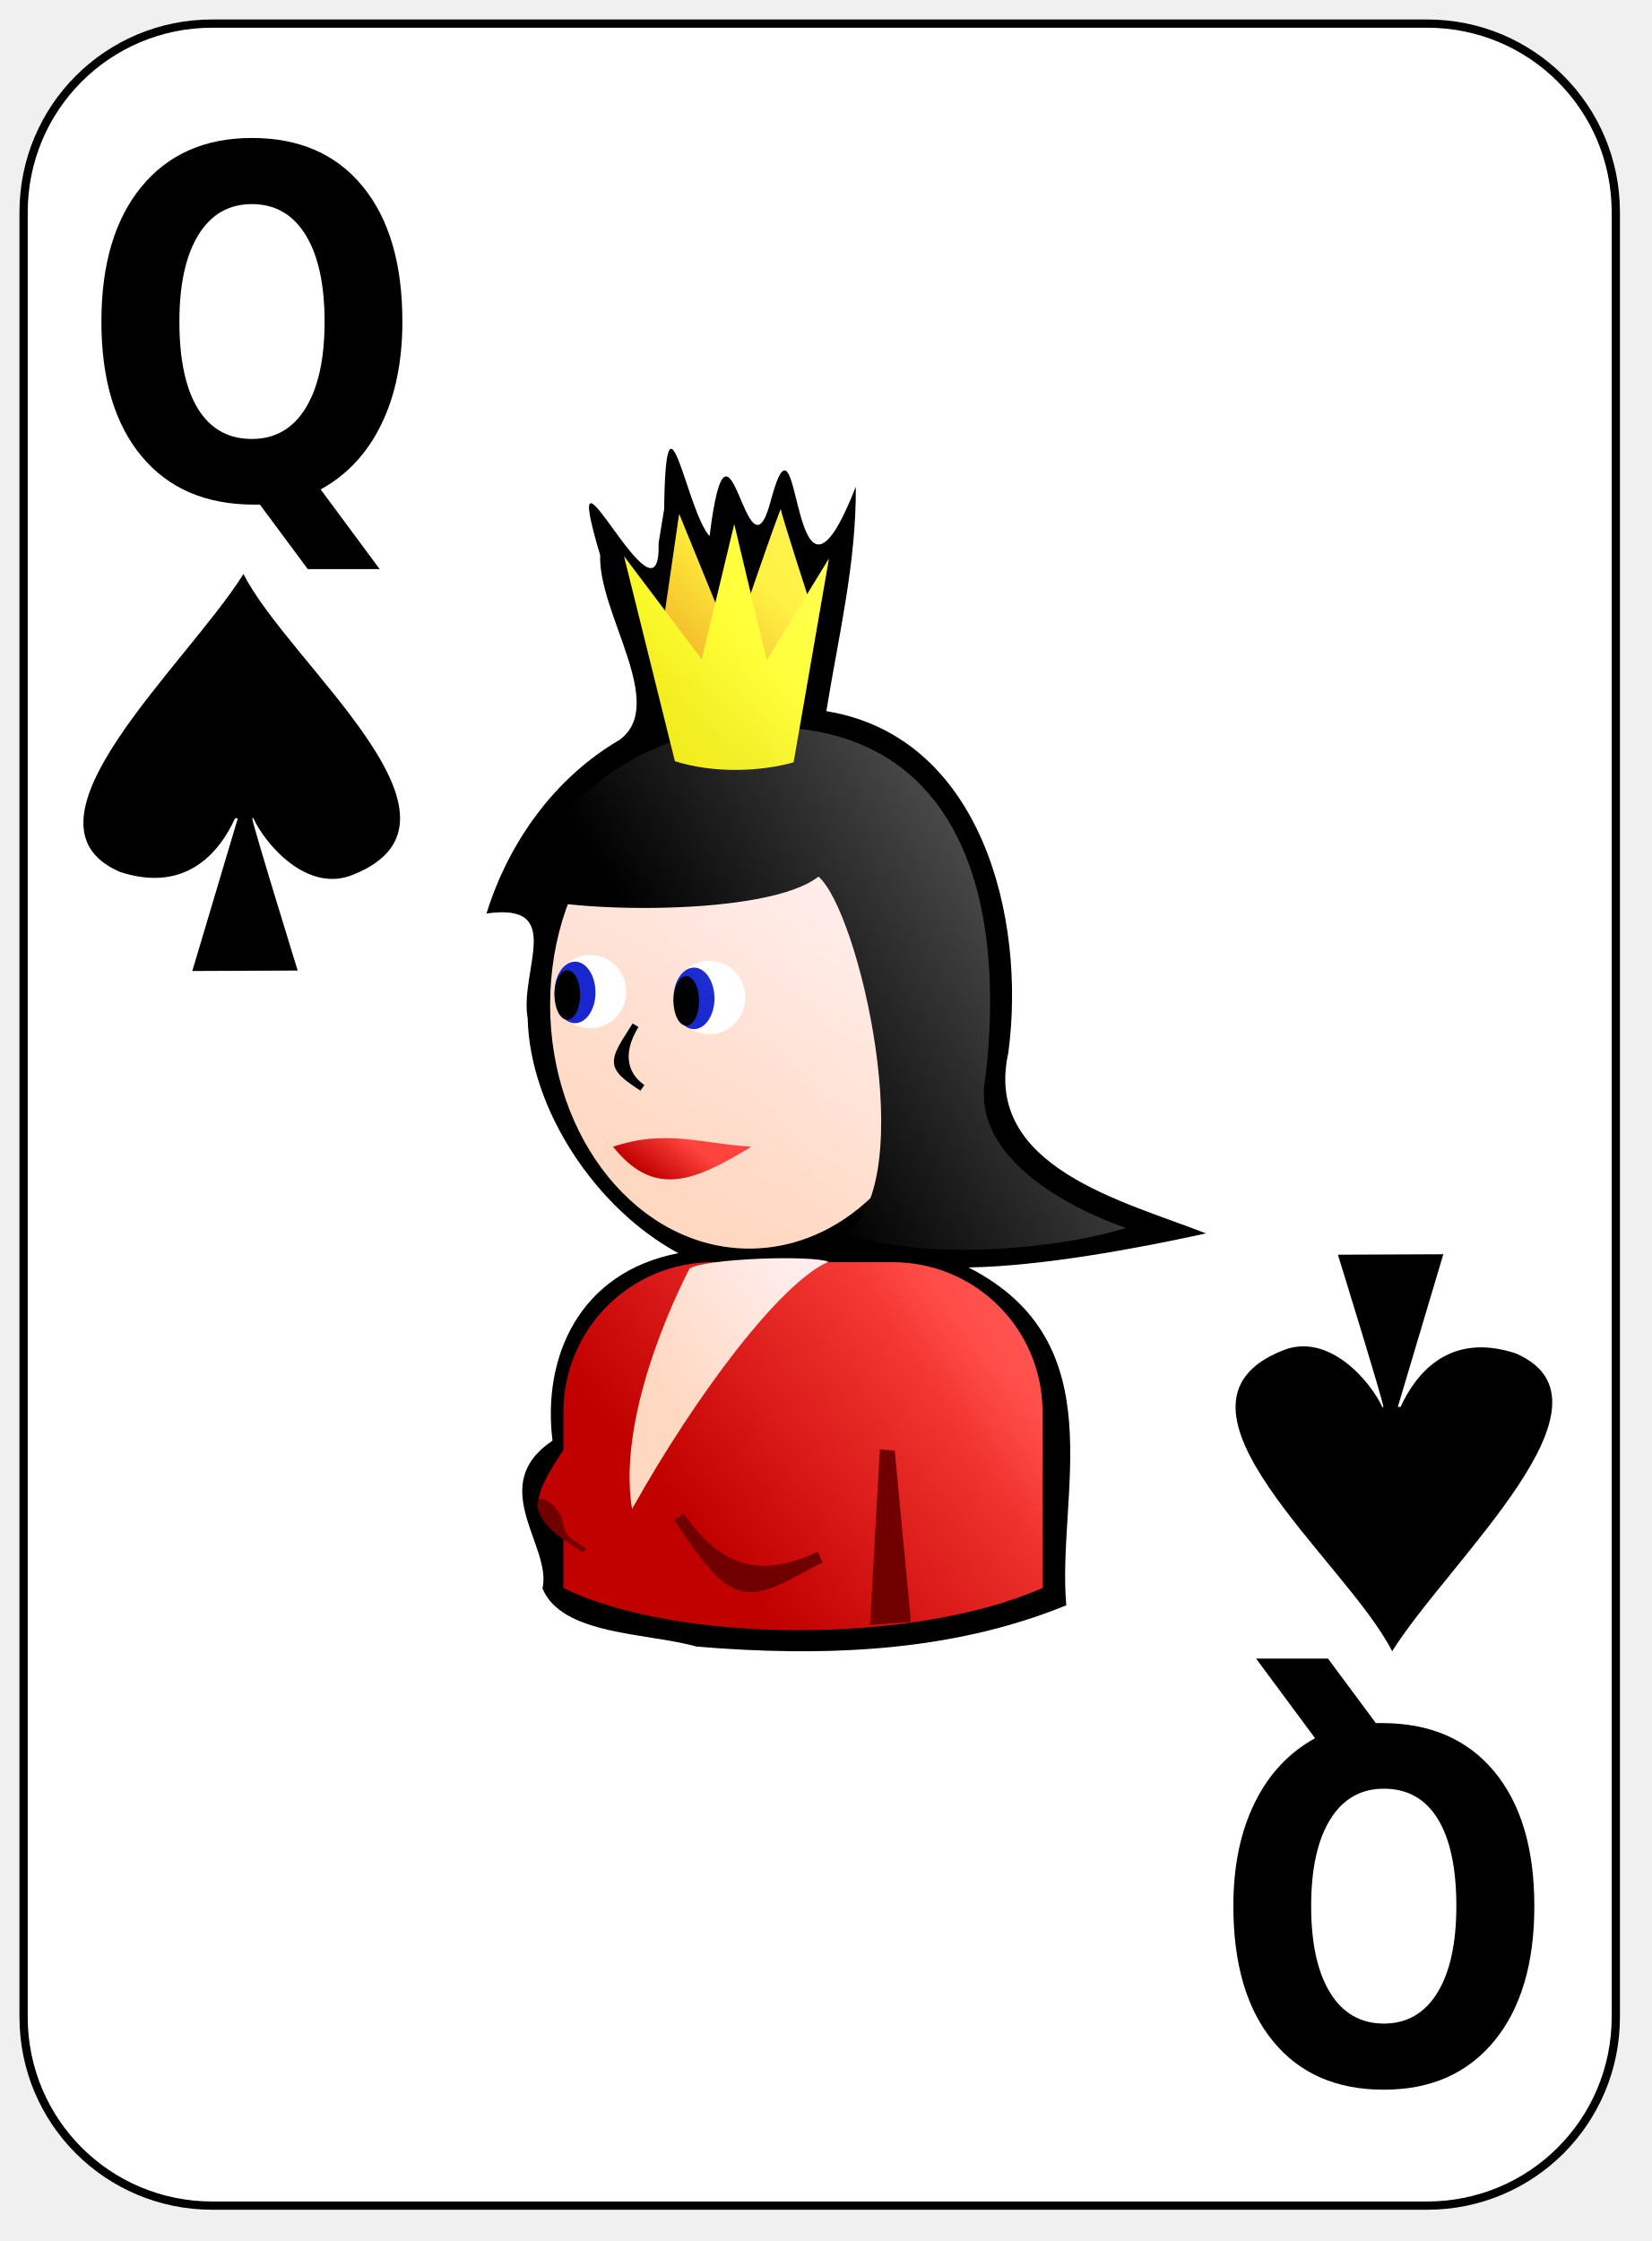
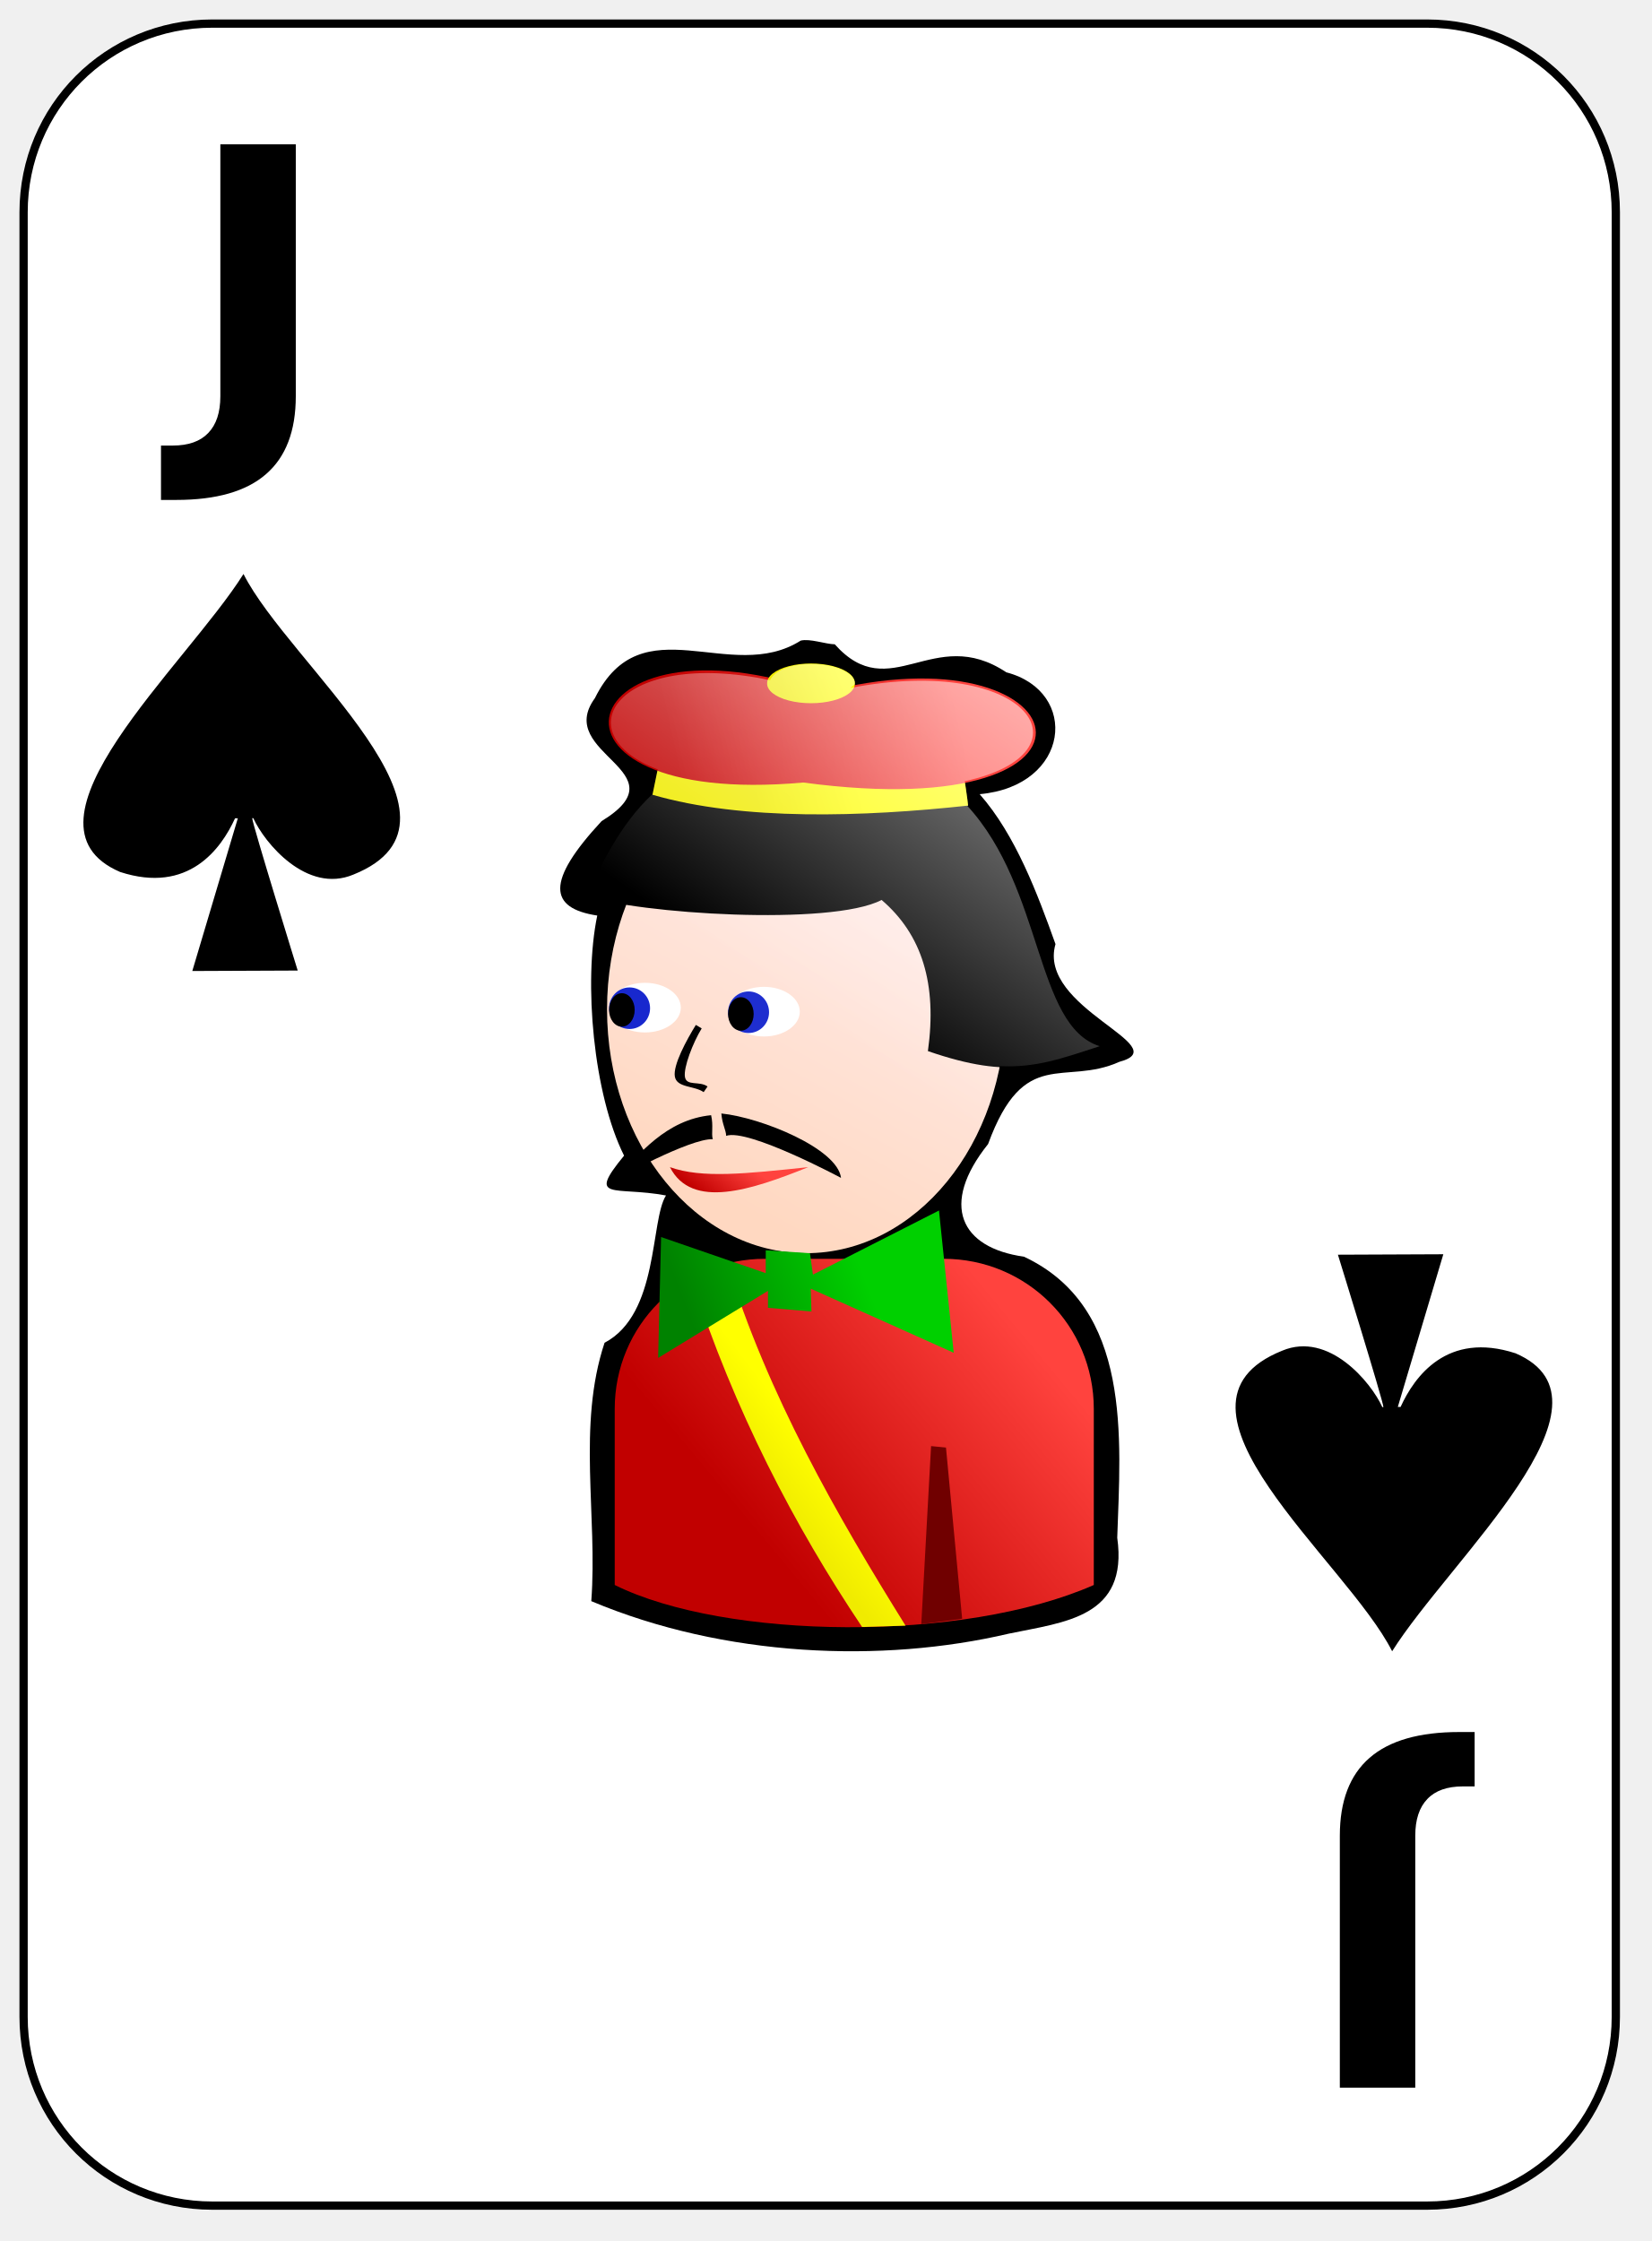
<svg xmlns="http://www.w3.org/2000/svg" xmlns:xlink="http://www.w3.org/1999/xlink" id="svg2" height="190" preserveAspectRatio="xMinYMin meet" viewBox="0 0 140 190" y="0" x="0" version="1.0">
  <defs id="defs3">
    <linearGradient id="linearGradient2060">
      <stop id="stop2062" offset="0" style="stop-color:#ebf0d0;stop-opacity:1;" />
      <stop id="stop2064" offset="1" style="stop-color:#ffffeb;stop-opacity:1;" />
    </linearGradient>
    <linearGradient gradientTransform="translate(0,-1)" gradientUnits="userSpaceOnUse" xlink:href="#linearGradient2060" id="linearGradient4853" y2="128.695" x2="109" y1="63.1" x1="2" />
    <linearGradient id="linearGradient6214">
      <stop id="stop6216" offset="0" style="stop-color:#c10000;stop-opacity:1;" />
      <stop id="stop6218" offset="1" style="stop-color:#ff433e;stop-opacity:1;" />
    </linearGradient>
    <linearGradient id="linearGradient5417">
      <stop style="stop-color:#f0a700;stop-opacity:1;" offset="0" id="stop5419" />
      <stop style="stop-color:#ffed00;stop-opacity:1;" offset="1" id="stop5421" />
    </linearGradient>
    <linearGradient id="linearGradient5407">
      <stop id="stop5409" offset="0" style="stop-color:#f0eb00;stop-opacity:1;" />
      <stop id="stop5411" offset="1" style="stop-color:#ffff00;stop-opacity:1;" />
    </linearGradient>
+     <linearGradient id="linearGradient3865">
+       <stop id="stop3867" offset="0" style="stop-color:#0083cc;stop-opacity:1;" />
+       <stop id="stop3869" offset="1" style="stop-color:#24a4cc;stop-opacity:1;" />
+     </linearGradient>
    <linearGradient id="linearGradient3857">
      <stop id="stop3859" offset="0" style="stop-color:#ffd8c1;stop-opacity:1;" />
      <stop id="stop3861" offset="1" style="stop-color:#ffeded;stop-opacity:1;" />
    </linearGradient>
    <linearGradient id="linearGradient2580">
      <stop id="stop2582" offset="0" style="stop-color:#ffffff;stop-opacity:1;" />
      <stop id="stop2584" offset="1" style="stop-color:#ffffff;stop-opacity:0;" />
    </linearGradient>
-     <linearGradient y2="98.109" x2="-101.909" y1="46.291" x1="-21.764" gradientTransform="translate(159.1875,-14.489)" gradientUnits="userSpaceOnUse" id="linearGradient1855" xlink:href="#linearGradient2580" />
-     <linearGradient y2="113.287" x2="65.8" y1="122.476" x1="53.127" gradientTransform="translate(2.1875,-5.4887)" gradientUnits="userSpaceOnUse" id="linearGradient1853" xlink:href="#linearGradient3857" />
-     <linearGradient y2="322.139" x2="312.092" y1="346.327" x1="294.246" gradientTransform="matrix(0.144857,0,0,0.144857,12.63155,49.8265)" gradientUnits="userSpaceOnUse" id="linearGradient1851" xlink:href="#linearGradient6214" />
-     <linearGradient y2="160.362" x2="708" y1="210.362" x1="653" gradientUnits="userSpaceOnUse" id="linearGradient1849" xlink:href="#linearGradient5407" />
-     <linearGradient y2="85.362" x2="698" y1="146.362" x1="632" gradientUnits="userSpaceOnUse" id="linearGradient1847" xlink:href="#linearGradient5417" />
-     <linearGradient y2="415.539" x2="449.323" y1="540.539" x1="298.986" gradientTransform="matrix(0.144857,0,0,0.144857,15.23385,50.477)" gradientUnits="userSpaceOnUse" id="linearGradient1845" xlink:href="#linearGradient6214" />
-     <linearGradient y2="256.18" x2="484.796" y1="437.499" x1="356.442" gradientTransform="matrix(0.186825,0,0,0.144857,-10.16135,37.8366)" gradientUnits="userSpaceOnUse" id="linearGradient1843" xlink:href="#linearGradient3857" />
-     <linearGradient y2="256.18" x2="484.796" y1="437.499" x1="356.442" gradientTransform="matrix(0.186825,0,0,0.144857,-10.16135,37.8366)" gradientUnits="userSpaceOnUse" id="linearGradient1783" xlink:href="#linearGradient3857" />
-     <linearGradient y2="415.539" x2="449.323" y1="540.539" x1="298.986" gradientTransform="matrix(0.144857,0,0,0.144857,15.23385,50.477)" gradientUnits="userSpaceOnUse" id="linearGradient1785" xlink:href="#linearGradient6214" />
-     <linearGradient y2="85.362" x2="698" y1="146.362" x1="632" gradientUnits="userSpaceOnUse" id="linearGradient1787" xlink:href="#linearGradient5417" />
-     <linearGradient y2="160.362" x2="708" y1="210.362" x1="653" gradientUnits="userSpaceOnUse" id="linearGradient1789" xlink:href="#linearGradient5407" />
-     <linearGradient y2="322.139" x2="312.092" y1="346.327" x1="294.246" gradientTransform="matrix(0.144857,0,0,0.144857,12.63155,49.8265)" gradientUnits="userSpaceOnUse" id="linearGradient1791" xlink:href="#linearGradient6214" />
-     <linearGradient y2="113.287" x2="65.8" y1="122.476" x1="53.127" gradientTransform="translate(2.1875,-5.4887)" gradientUnits="userSpaceOnUse" id="linearGradient1793" xlink:href="#linearGradient3857" />
-     <linearGradient y2="98.109" x2="-101.909" y1="46.291" x1="-21.764" gradientTransform="translate(159.1875,-14.489)" gradientUnits="userSpaceOnUse" id="linearGradient1795" xlink:href="#linearGradient2580" />
+     <linearGradient id="linearGradient3196">
+       <stop id="stop3198" offset="0" style="stop-color:#008200;stop-opacity:1;" />
+       <stop id="stop3200" offset="1" style="stop-color:#00d000;stop-opacity:1;" />
+     </linearGradient>
+     <linearGradient id="linearGradient4408">
+       <stop id="stop4410" offset="0" style="stop-color:#ff44ab;stop-opacity:1;" />
+       <stop id="stop4412" offset="1" style="stop-color:#ff66cc;stop-opacity:1;" />
+     </linearGradient>
+     <linearGradient xlink:href="#linearGradient3857" id="linearGradient28236" gradientUnits="userSpaceOnUse" gradientTransform="matrix(0.186825,0,0,0.144857,77.3008,1.47508)" x1="356.442" y1="437.499" x2="484.796" y2="256.18" />
+     <linearGradient xlink:href="#linearGradient6214" id="linearGradient28238" gradientUnits="userSpaceOnUse" gradientTransform="matrix(0.144857,0,0,0.144857,102.2145,13.45522)" x1="298.986" y1="540.539" x2="449.323" y2="415.539" />
+     <linearGradient xlink:href="#linearGradient6214" id="linearGradient28240" gradientUnits="userSpaceOnUse" gradientTransform="matrix(0.144857,0,0,0.144857,100.0937,14.80843)" x1="294.246" y1="346.327" x2="312.092" y2="322.139" />
+     <linearGradient xlink:href="#linearGradient5407" id="linearGradient28242" gradientUnits="userSpaceOnUse" gradientTransform="translate(46.64643,-34.28041)" x1="101.393" y1="124.161" x2="105.545" y2="120.973" />
+     <linearGradient xlink:href="#linearGradient3196" id="linearGradient28244" gradientUnits="userSpaceOnUse" gradientTransform="translate(42.50098,-33.24405)" x1="98.818" y1="108.764" x2="112.891" y2="103.334" />
+     <linearGradient xlink:href="#linearGradient5407" id="linearGradient28246" gradientUnits="userSpaceOnUse" gradientTransform="translate(43.11893,-34.15541)" x1="103.562" y1="65.109" x2="111.883" y2="62.671" />
+     <linearGradient xlink:href="#linearGradient6214" id="linearGradient28248" gradientUnits="userSpaceOnUse" gradientTransform="translate(46.64643,-34.28041)" x1="93.5" y1="62.938" x2="117.139" y2="57.702" />
+     <linearGradient xlink:href="#linearGradient5407" id="linearGradient28250" gradientUnits="userSpaceOnUse" x1="104.75" y1="57.469" x2="109.5" y2="55.781" />
+     <linearGradient xlink:href="#linearGradient2580" id="linearGradient28252" gradientUnits="userSpaceOnUse" gradientTransform="matrix(0.186852,0,0,0.144857,77.2965,1.48674)" x1="652.295" y1="77.395" x2="410.906" y2="344.417" />
  </defs>
  <g id="layer1">
    <g id="g5630">
      <path style="fill:#ffffff;fill-opacity:1;stroke:black;stroke-width:0.7;stroke-miterlimit:4;stroke-dashoffset:0;stroke-opacity:1" d="M 18,2 L 121,2 C 129.864,2 137,9.136 137,18 L 137,171 C 137,179.864 129.864,187 121,187 L 18,187 C 9.136,187 2,179.864 2,171 L 2,18 C 2,9.136 9.136,2 18,2 z " id="rect1306" />
    </g>
    <g transform="translate(-448.5,-231.5)" id="g5495" />
  </g>
-   <path id="text1481" style="font-size:37.419;font-style:normal;font-variant:normal;font-weight:bold;font-stretch:normal;fill:#000000;fill-opacity:1;stroke:none;stroke-width:1px;stroke-linecap:butt;stroke-linejoin:miter;stroke-opacity:1;font-family:Bitstream Vera Sans;text-anchor:start;writing-mode:lr-tb" d="M 22.039,42.783 L 21.54,42.783 C 17.453,42.783 14.275,41.416 12.004,38.683 C 9.734,35.951 8.598,32.146 8.598,27.27 C 8.598,22.408 9.728,18.596 11.988,15.837 C 14.258,13.077 17.381,11.698 21.358,11.698 C 25.378,11.698 28.507,13.064 30.744,15.797 C 32.992,18.529 34.117,22.354 34.117,27.27 C 34.117,30.646 33.518,33.553 32.322,35.991 C 31.137,38.429 29.426,40.264 27.189,41.497 L 32.189,48.248 L 26.092,48.248 L 22.039,42.783 M 21.358,17.304 C 19.408,17.304 17.896,18.174 16.822,19.916 C 15.748,21.657 15.211,24.109 15.211,27.27 C 15.211,30.485 15.737,32.95 16.789,34.665 C 17.841,36.366 19.364,37.217 21.358,37.217 C 23.318,37.217 24.835,36.346 25.91,34.604 C 26.984,32.863 27.521,30.418 27.521,27.27 C 27.521,24.109 26.984,21.657 25.91,19.916 C 24.835,18.174 23.318,17.304 21.358,17.304" />
-   <path id="text4064" style="font-size:37.419;font-style:normal;font-variant:normal;font-weight:bold;font-stretch:normal;fill:#000000;fill-opacity:1;stroke:none;stroke-width:1px;stroke-linecap:butt;stroke-linejoin:miter;stroke-opacity:1;font-family:Bitstream Vera Sans;text-anchor:start;writing-mode:lr-tb" d="M 116.651,146.088 L 117.15,146.088 C 121.237,146.088 124.415,147.454 126.686,150.187 C 128.956,152.919 130.092,156.724 130.092,161.6 C 130.092,166.463 128.962,170.274 126.702,173.033 C 124.432,175.793 121.309,177.172 117.332,177.172 C 113.312,177.172 110.183,175.806 107.946,173.073 C 105.698,170.341 104.573,166.516 104.573,161.6 C 104.573,158.224 105.171,155.317 106.368,152.879 C 107.553,150.441 109.264,148.606 111.501,147.373 L 106.501,140.622 L 112.598,140.622 L 116.651,146.088 M 117.332,171.566 C 119.282,171.566 120.794,170.696 121.868,168.954 C 122.942,167.213 123.479,164.761 123.479,161.6 C 123.479,158.385 122.953,155.92 121.901,154.205 C 120.849,152.504 119.326,151.653 117.332,151.653 C 115.372,151.653 113.855,152.524 112.78,154.266 C 111.706,156.007 111.169,158.452 111.169,161.6 C 111.169,164.761 111.706,167.213 112.78,168.954 C 113.855,170.696 115.372,171.566 117.332,171.566" />
  <path id="path1561" style="fill:#000000;fill-opacity:1;fill-rule:evenodd;stroke:none;stroke-width:0.48;stroke-linecap:butt;stroke-linejoin:round;stroke-miterlimit:4;stroke-opacity:1" d="M 20.645,48.665 C 15.72,56.49 0.61,69.814 10.182,73.928 C 15.993,75.822 18.758,71.945 19.929,69.379 L 20.164,69.379 L 16.305,82.325 L 25.242,82.287 C 25.242,82.287 21.392,69.842 21.383,69.366 L 21.477,69.366 C 22.423,71.463 26.013,75.805 29.961,74.151 C 41.507,69.516 24.506,56.327 20.645,48.665 z " />
-   <path id="path5553" style="fill:#000000;fill-opacity:1;fill-rule:evenodd;stroke:none;stroke-width:0.48;stroke-linecap:butt;stroke-linejoin:round;stroke-miterlimit:4;stroke-opacity:1" d="M 118.035,140 C 122.96,132.175 138.07,118.851 128.498,114.737 C 122.687,112.843 119.922,116.72 118.751,119.286 L 118.516,119.286 L 122.375,106.34 L 113.437,106.378 C 113.437,106.378 117.288,118.823 117.296,119.299 L 117.202,119.299 C 116.257,117.202 112.667,112.86 108.719,114.514 C 97.173,119.149 114.174,132.338 118.035,140 z " />
-   <g id="g4493" transform="translate(0,-7.206117e-6)">
-     <path id="path1751" d="M 55.838,46.057 C 56.086,54.446 47.063,34.215 50.888,47.075 C 50.71,52.02 56.633,59.721 52.531,62.73 C 47.042,65.931 43.116,71.412 41.25,77.449 C 47.974,76.494 44.033,82.256 44.739,86.352 C 44.944,94.101 50.54,102.484 57.514,106.249 C 49.048,107.881 45.974,115.134 46.845,122.142 C 41.151,125.967 46.836,131.126 45.994,134.668 C 47.614,138.657 54.934,138.431 59.062,139.605 C 69.584,140.477 80.503,140.15 90.406,136.105 C 89.582,126.681 94.643,113.839 82.117,107.461 C 88.341,107.345 96.216,105.89 102.25,104.574 C 95.386,101.866 83.325,98.996 85.491,89.266 C 87.025,77.801 83.218,62.443 70.062,60.293 C 71.091,53.97 72.611,47.703 72.562,41.261 C 66.885,55.773 68.016,32.441 65.344,42.479 C 63.29,50.282 61.821,32.103 60.162,45.457 C 58.189,43.273 56.461,31.418 56.31,43.181 L 55.838,46.057 z " style="fill:#000000;fill-opacity:1;stroke:none;stroke-width:2;stroke-miterlimit:4;stroke-dashoffset:0;stroke-opacity:1" />
-     <path id="path1755" d="M 80.411,85.184 C 80.411,96.598 72.847,105.861 63.527,105.861 C 54.207,105.861 46.643,96.598 46.643,85.184 C 46.643,73.771 54.207,64.508 63.527,64.508 C 72.847,64.508 80.411,73.771 80.411,85.184 z " style="fill:url(#linearGradient1783);fill-opacity:1;stroke:none;stroke-width:2;stroke-miterlimit:4;stroke-dashoffset:0;stroke-opacity:1" />
-     <path id="path1757" d="M 60.487,107.012 C 53.438,107.012 47.768,112.682 47.768,119.731 L 47.768,122.919 C 46.591,124.752 45.435,126.472 45.674,127.887 C 45.851,128.932 46.767,129.78 47.768,130.512 L 47.768,134.637 C 57.148,139.287 77.3,139.531 88.393,134.637 L 88.393,119.731 C 88.393,112.682 82.724,107.012 75.674,107.012 L 60.487,107.012 z " style="fill:url(#linearGradient1785);fill-opacity:1;stroke:none;stroke-width:2;stroke-miterlimit:4;stroke-dashoffset:0;stroke-opacity:1" />
-     <path id="path1759" d="M 43.988,75.883 C 43.988,75.883 47.885,61.752 64.6,61.472 C 81.034,61.193 85.42,75.355 83.567,91.305 C 81.854,99.806 95.468,104.09 95.468,104.09 C 90.615,105.667 79.016,107.104 71.774,104.606 C 78.062,99.884 72.82,77.258 69.395,74.322 C 65.126,77.71 48.361,77.417 43.988,75.883 z " style="fill:#000000;fill-opacity:1;fill-rule:evenodd;stroke:none;stroke-width:1.537px;stroke-linecap:butt;stroke-linejoin:miter;stroke-opacity:1" />
-     <g transform="matrix(0.144857,0,0,0.144857,12.63155,49.8265)" id="g1761">
-       <path id="path1777" d="M 353,245.862 C 353,257.73 343.592,267.362 332,267.362 C 320.408,267.362 311,257.73 311,245.862 C 311,233.994 320.408,224.362 332,224.362 C 343.592,224.362 353,233.994 353,245.862 z " style="fill:#ffffff;fill-opacity:1;stroke:none;stroke-width:2;stroke-miterlimit:4;stroke-dashoffset:0;stroke-opacity:1" transform="translate(-4,-6)" />
-       <path id="path1779" d="M 353,245.862 C 353,257.73 343.592,267.362 332,267.362 C 320.408,267.362 311,257.73 311,245.862 C 311,233.994 320.408,224.362 332,224.362 C 343.592,224.362 353,233.994 353,245.862 z " style="fill:#1828ce;fill-opacity:1;stroke:none;stroke-width:2;stroke-miterlimit:4;stroke-dashoffset:0;stroke-opacity:1" transform="matrix(0.571429,0,0,0.83721,129.2857,34.52408)" />
-       <path id="path1781" d="M 353,245.862 C 353,257.73 343.592,267.362 332,267.362 C 320.408,267.362 311,257.73 311,245.862 C 311,233.994 320.408,224.362 332,224.362 C 343.592,224.362 353,233.994 353,245.862 z " style="fill:#000000;fill-opacity:1;stroke:none;stroke-width:2;stroke-miterlimit:4;stroke-dashoffset:0;stroke-opacity:1" transform="matrix(0.357143,0,0,0.674419,195.9286,76.04816)" />
+   <path id="text1883" style="font-size:33.227;font-style:normal;font-variant:normal;font-weight:bold;font-stretch:normal;fill:#000000;fill-opacity:1;stroke:none;stroke-width:1px;stroke-linecap:butt;stroke-linejoin:miter;stroke-opacity:1;font-family:Bitstream Vera Sans;text-anchor:start;writing-mode:lr-tb" d="M 18.683,12.234 L 25.079,12.234 L 25.079,33.593 C 25.079,36.54 24.238,38.742 22.554,40.2 C 20.882,41.658 18.346,42.386 14.946,42.386 L 13.65,42.386 L 13.65,37.776 L 14.646,37.776 C 15.976,37.776 16.978,37.422 17.653,36.714 C 18.34,36.006 18.683,34.966 18.683,33.593 L 18.683,12.234" />
+   <path id="path19646" style="fill:#000000;fill-opacity:1;fill-rule:evenodd;stroke:none;stroke-width:0.48;stroke-linecap:butt;stroke-linejoin:round;stroke-miterlimit:4;stroke-opacity:1" d="M 118.035,140 C 122.96,132.175 138.07,118.851 128.498,114.737 C 122.687,112.843 119.922,116.72 118.751,119.286 L 118.516,119.286 L 122.375,106.34 L 113.437,106.378 C 113.437,106.378 117.288,118.823 117.296,119.299 L 117.202,119.299 C 116.257,117.202 112.667,112.86 108.719,114.514 C 97.173,119.149 114.174,132.338 118.035,140 z " />
+   <path id="text19648" style="font-size:33.227;font-style:normal;font-variant:normal;font-weight:bold;font-stretch:normal;fill:#000000;fill-opacity:1;stroke:none;stroke-width:1px;stroke-linecap:butt;stroke-linejoin:miter;stroke-opacity:1;font-family:Bitstream Vera Sans;text-anchor:start;writing-mode:lr-tb" d="M 119.996,177 L 113.6,177 L 113.6,155.641 C 113.6,152.694 114.442,150.492 116.125,149.034 C 117.798,147.576 120.334,146.847 123.734,146.847 L 125.03,146.847 L 125.03,151.458 L 124.033,151.458 C 122.704,151.458 121.702,151.812 121.026,152.52 C 120.34,153.228 119.996,154.268 119.996,155.641 L 119.996,177" />
+   <g id="g3325" transform="matrix(0.999998,0,0,1,-82.63717,36.75)">
+     <path id="path3729" d="M 150.529,17.563 C 144.557,21.337 137.06,14.398 133.076,22.443 C 129.581,27.225 140.606,28.616 133.646,32.867 C 128.89,37.991 129.169,40.247 133.277,40.874 C 132.095,46.538 132.956,56.045 135.551,61.23 C 132.339,65.133 134.747,63.792 139.104,64.606 C 137.75,66.76 138.527,74.655 133.896,77.095 C 131.565,84.116 133.313,91.737 132.771,99.001 C 144.046,103.749 157.396,104.288 168.174,101.756 C 172.913,100.765 178.32,100.387 177.365,93.626 C 177.649,85.2 178.648,74.108 169.455,69.796 C 164.082,69.043 162.291,65.408 166.415,60.246 C 169.478,51.888 172.855,55.385 177.558,53.271 C 182.459,51.96 170.557,48.732 172.129,43.294 C 170.606,39.04 168.745,34.036 165.699,30.583 C 173.378,29.893 174.201,21.885 167.959,20.251 C 161.772,16.129 158.122,23.165 153.414,17.876 C 152.635,17.863 151.312,17.372 150.529,17.563 z " style="fill:#000000;fill-opacity:1;stroke:none;stroke-width:2;stroke-miterlimit:4;stroke-dashoffset:0;stroke-opacity:1" />
+     <path id="path1624" d="M 167.873,48.823 C 167.873,60.236 160.309,69.499 150.989,69.499 C 141.669,69.499 134.106,60.236 134.106,48.823 C 134.106,37.409 141.669,28.146 150.989,28.146 C 160.309,28.146 167.873,37.409 167.873,48.823 z " style="fill:url(#linearGradient28236);fill-opacity:1;stroke:none;stroke-width:2;stroke-miterlimit:4;stroke-dashoffset:0;stroke-opacity:1" />
+     <path id="path1628" d="M 147.482,69.977 C 140.433,69.977 134.758,75.653 134.758,82.702 L 134.758,97.631 C 144.137,102.28 164.284,102.525 175.377,97.631 L 175.377,82.702 C 175.377,75.653 169.701,69.977 162.652,69.977 L 147.482,69.977 z " style="fill:url(#linearGradient28238);fill-opacity:1;stroke:none;stroke-width:2;stroke-miterlimit:4;stroke-dashoffset:0;stroke-opacity:1" />
+     <path id="path1630" d="M 132.275,39.191 C 134.802,34.663 137.33,26.011 151.403,26.101 C 173.243,26.74 168.033,49.482 175.853,51.936 C 171,53.514 168.554,54.865 161.312,52.366 C 162.104,46.667 160.813,42.488 157.387,39.551 C 153.118,41.79 136.648,40.726 132.275,39.191 z " style="fill:#000000;fill-opacity:1;fill-rule:evenodd;stroke:none;stroke-width:1.537px;stroke-linecap:butt;stroke-linejoin:miter;stroke-opacity:1" />
+     <g transform="matrix(0.144857,0,0,9.790296e-2,99.89529,25.53853)" id="g1632">
+       <path id="path1634" d="M 353,245.862 C 353,257.73 343.592,267.362 332,267.362 C 320.408,267.362 311,257.73 311,245.862 C 311,233.994 320.408,224.362 332,224.362 C 343.592,224.362 353,233.994 353,245.862 z " style="fill:#ffffff;fill-opacity:1;stroke:none;stroke-width:2;stroke-miterlimit:4;stroke-dashoffset:0;stroke-opacity:1" transform="translate(-4,-6)" />
+       <path id="path1636" d="M 353,245.862 C 353,257.73 343.592,267.362 332,267.362 C 320.408,267.362 311,257.73 311,245.862 C 311,233.994 320.408,224.362 332,224.362 C 343.592,224.362 353,233.994 353,245.862 z " style="fill:#1e2ecf;fill-opacity:1;stroke:none;stroke-width:2;stroke-miterlimit:4;stroke-dashoffset:0;stroke-opacity:1" transform="matrix(0.571429,0,0,0.83721,129.2857,34.52408)" />
+       <path id="path1638" d="M 353,245.862 C 353,257.73 343.592,267.362 332,267.362 C 320.408,267.362 311,257.73 311,245.862 C 311,233.994 320.408,224.362 332,224.362 C 343.592,224.362 353,233.994 353,245.862 z " style="fill:#000000;fill-opacity:1;stroke:none;stroke-width:2;stroke-miterlimit:4;stroke-dashoffset:0;stroke-opacity:1" transform="matrix(0.357143,0,0,0.674419,195.9286,76.04816)" />
    </g>
-     <g transform="matrix(0.119803,0,0,9.705316e-2,-17.6531,42.1785)" id="g1769">
-       <path style="fill:url(#linearGradient1787);fill-opacity:1;fill-rule:evenodd;stroke:none;stroke-width:1px;stroke-linecap:butt;stroke-linejoin:miter;stroke-opacity:1" d="M 618,99.362 L 628,14.362 L 666,129.362 C 666,129.362 700,6.362 700,10.362 C 700,14.362 723,101.362 723,101.362 L 705,171.362 L 628,171.362 L 618,99.362 z " id="path1771" />
-       <path style="fill:url(#linearGradient1789);fill-opacity:1;fill-rule:evenodd;stroke:none;stroke-width:1px;stroke-linecap:butt;stroke-linejoin:miter;stroke-opacity:1" d="M 589,51.362 L 625,230.362 C 652,241.029 685,239.696 709,231.362 L 734,53.362 L 690,142.362 L 667,23.362 L 644,141.362 L 589,51.362 z " id="path1773" />
+     <g transform="matrix(0.144857,0,0,9.790296e-2,89.80679,25.19761)" id="g1640">
+       <path id="path1642" d="M 353,245.862 C 353,257.73 343.592,267.362 332,267.362 C 320.408,267.362 311,257.73 311,245.862 C 311,233.994 320.408,224.362 332,224.362 C 343.592,224.362 353,233.994 353,245.862 z " style="fill:#ffffff;fill-opacity:1;stroke:none;stroke-width:2;stroke-miterlimit:4;stroke-dashoffset:0;stroke-opacity:1" transform="translate(-4,-6)" />
+       <path id="path1644" d="M 353,245.862 C 353,257.73 343.592,267.362 332,267.362 C 320.408,267.362 311,257.73 311,245.862 C 311,233.994 320.408,224.362 332,224.362 C 343.592,224.362 353,233.994 353,245.862 z " style="fill:#1828ce;fill-opacity:1;stroke:none;stroke-width:2;stroke-miterlimit:4;stroke-dashoffset:0;stroke-opacity:1" transform="matrix(0.571429,0,0,0.83721,129.2857,34.52408)" />
+       <path id="path1646" d="M 353,245.862 C 353,257.73 343.592,267.362 332,267.362 C 320.408,267.362 311,257.73 311,245.862 C 311,233.994 320.408,224.362 332,224.362 C 343.592,224.362 353,233.994 353,245.862 z " style="fill:#000000;fill-opacity:1;stroke:none;stroke-width:2;stroke-miterlimit:4;stroke-dashoffset:0;stroke-opacity:1" transform="matrix(0.357143,0,0,0.674419,195.9286,76.04816)" />
    </g>
-     <g transform="matrix(0.144857,0,0,0.144857,2.54305,49.3221)" id="g1775">
-       <path id="path1787" d="M 353,245.862 C 353,257.73 343.592,267.362 332,267.362 C 320.408,267.362 311,257.73 311,245.862 C 311,233.994 320.408,224.362 332,224.362 C 343.592,224.362 353,233.994 353,245.862 z " style="fill:#ffffff;fill-opacity:1;stroke:none;stroke-width:2;stroke-miterlimit:4;stroke-dashoffset:0;stroke-opacity:1" transform="translate(-4,-6)" />
-       <path id="path1789" d="M 353,245.862 C 353,257.73 343.592,267.362 332,267.362 C 320.408,267.362 311,257.73 311,245.862 C 311,233.994 320.408,224.362 332,224.362 C 343.592,224.362 353,233.994 353,245.862 z " style="fill:#1828ce;fill-opacity:1;stroke:none;stroke-width:2;stroke-miterlimit:4;stroke-dashoffset:0;stroke-opacity:1" transform="matrix(0.571429,0,0,0.83721,129.2857,34.52408)" />
-       <path id="path1791" d="M 353,245.862 C 353,257.73 343.592,267.362 332,267.362 C 320.408,267.362 311,257.73 311,245.862 C 311,233.994 320.408,224.362 332,224.362 C 343.592,224.362 353,233.994 353,245.862 z " style="fill:#000000;fill-opacity:1;stroke:none;stroke-width:2;stroke-miterlimit:4;stroke-dashoffset:0;stroke-opacity:1" transform="matrix(0.357143,0,0,0.674419,195.9286,76.04816)" />
-     </g>
-     <path id="path1783" d="M 51.977,97.223 C 55.507,101.637 58.912,100.123 63.704,97.223 C 59.417,96.971 56.516,95.71 51.977,97.223 z " style="fill:url(#linearGradient1791);fill-opacity:1;fill-rule:evenodd;stroke:none;stroke-width:1px;stroke-linecap:butt;stroke-linejoin:miter;stroke-opacity:1" />
-     <path id="path1785" d="M 74.599,122.878 L 75.863,123.001 L 77.234,137.514 L 73.769,137.764 L 74.599,122.878 z " style="fill:#700000;fill-opacity:1;stroke:none;stroke-width:2;stroke-miterlimit:4;stroke-dashoffset:0;stroke-opacity:1" />
-     <path style="fill:#700000;fill-opacity:1;fill-rule:evenodd;stroke:none;stroke-width:1px;stroke-linecap:butt;stroke-linejoin:miter;stroke-opacity:1" d="M 57.969,128.324 L 57.156,128.886 C 59.2,131.847 60.898,134.56 63.043,134.943 C 65.189,135.327 67.716,133.393 69.75,132.48 L 69.344,131.574 C 67.388,132.452 65.5,132.997 63.656,132.668 C 61.812,132.338 59.915,131.144 57.969,128.324 z " id="path1795" />
-     <path style="fill:#000000;fill-opacity:1;fill-rule:evenodd;stroke:none;stroke-width:1px;stroke-linecap:butt;stroke-linejoin:miter;stroke-opacity:1" d="M 53.638,86.776 C 52.846,88.063 51.904,89.267 52.068,90.239 C 52.232,91.212 53.51,91.914 54.3,92.474 L 54.631,91.996 C 53.936,91.503 53.479,90.866 53.344,90.066 C 53.209,89.267 53.394,88.274 54.134,87.07 L 53.638,86.776 z " id="path1797" />
-     <path id="path1799" d="M 58.474,107.548 C 58.474,107.548 52.156,119.323 53.592,127.938 C 59.048,118.174 66.227,108.697 70.248,106.974 C 68.812,106.4 59.91,106.687 58.474,107.548 z " style="fill:url(#linearGradient1793);fill-opacity:1;fill-rule:evenodd;stroke:none;stroke-width:1px;stroke-linecap:butt;stroke-linejoin:miter;stroke-opacity:1" />
-     <path id="path1793" d="M 45.586,127.81 C 45.865,129.464 48.037,130.657 49.38,131.61 L 49.707,131.341 C 48.526,130.503 47.943,130.385 47.713,129.026 C 47.484,127.666 45.306,126.157 45.586,127.81 z " style="fill:#700000;fill-opacity:1;fill-rule:evenodd;stroke:none;stroke-width:1px;stroke-linecap:butt;stroke-linejoin:miter;stroke-opacity:1" />
-     <path id="path1802" d="M 66.219,43.199 C 66.219,42.956 64.849,46.926 63.656,50.386 L 62.25,44.449 L 60.656,51.105 L 57.594,43.574 L 56.375,51.761 L 52.906,47.167 L 56.812,62.949 C 46.717,66.544 44,75.886 44,75.886 C 44.889,76.198 46.514,76.416 48.219,76.605 C 47.236,79.226 46.656,82.127 46.656,85.199 C 46.656,96.612 54.211,105.855 63.531,105.855 C 67.395,105.855 70.904,104.189 73.75,101.511 C 73.283,102.815 72.684,103.927 71.781,104.605 C 79.023,107.103 90.616,105.682 95.469,104.105 C 95.469,104.105 81.85,99.794 83.562,91.292 C 85.285,76.473 81.492,63.375 67.781,61.792 L 70.281,47.355 L 68.438,50.355 C 67.754,48.248 66.219,43.514 66.219,43.199 z M 60.5,107.011 C 53.451,107.011 47.781,112.681 47.781,119.73 L 47.781,122.917 C 46.604,124.751 45.448,126.471 45.688,127.886 C 45.864,128.93 46.78,129.778 47.781,130.511 L 47.781,134.667 C 53.793,137.647 64.142,138.593 73.781,137.761 C 74.93,137.662 76.102,137.667 77.219,137.511 C 81.353,136.932 85.271,136.051 88.406,134.667 L 88.406,119.73 C 88.406,112.681 82.705,107.011 75.656,107.011 L 60.5,107.011 z " style="fill:url(#linearGradient1795);fill-opacity:1;stroke:none;stroke-width:2;stroke-miterlimit:4;stroke-dashoffset:0;stroke-opacity:1" />
+     <path id="path1648" d="M 139.439,62.205 C 141.287,65.827 146.339,64.148 151.166,62.205 C 145.843,62.764 142.174,63.174 139.439,62.205 z " style="fill:url(#linearGradient28240);fill-opacity:1;fill-rule:evenodd;stroke:none;stroke-width:1px;stroke-linecap:butt;stroke-linejoin:miter;stroke-opacity:1" />
+     <path id="path1650" d="M 161.58,85.856 L 162.844,85.979 L 164.215,100.492 L 160.75,100.958 L 161.58,85.856 z " style="fill:#700000;fill-opacity:1;stroke:none;stroke-width:2;stroke-miterlimit:4;stroke-dashoffset:0;stroke-opacity:1" />
+     <path style="fill:#000000;fill-opacity:1;fill-rule:evenodd;stroke:none;stroke-width:1px;stroke-linecap:butt;stroke-linejoin:miter;stroke-opacity:1" d="M 141.636,50.147 C 140.844,51.434 139.691,53.549 139.855,54.522 C 140.02,55.494 141.508,55.284 142.298,55.845 L 142.629,55.367 C 141.934,54.874 140.846,55.359 140.711,54.559 C 140.576,53.76 141.392,51.644 142.132,50.441 L 141.636,50.147 z " id="path1652" />
+     <path style="fill:#000000;fill-opacity:1;fill-rule:evenodd;stroke:none;stroke-width:1px;stroke-linecap:butt;stroke-linejoin:miter;stroke-opacity:1" d="M 142.93,57.8 C 139.127,58.178 136.797,61.101 134.869,63.22 C 134.869,63.22 141.106,59.764 143.071,59.834 C 142.93,59.343 143.141,58.712 142.93,57.8 z " id="path1656" />
+     <path style="fill:#000000;fill-opacity:1;fill-rule:evenodd;stroke:none;stroke-width:1px;stroke-linecap:butt;stroke-linejoin:miter;stroke-opacity:1" d="M 143.799,57.655 C 147.181,58.001 153.644,60.625 153.945,63.115 C 153.945,63.115 146.059,58.897 144.206,59.551 C 144.193,59.041 143.871,58.588 143.799,57.655 z " id="path1658" />
+     <path id="path1666" d="M 141.27,71.649 C 144.904,82.872 149.975,92.595 155.733,101.193 L 159.418,101.081 C 153.681,91.873 147.693,81.478 144.268,70.27 C 144.268,70.27 142.232,70.894 141.27,71.649 z " style="fill:url(#linearGradient28242);fill-opacity:1;fill-rule:evenodd;stroke:none;stroke-width:1px;stroke-linecap:butt;stroke-linejoin:miter;stroke-opacity:1" />
+     <path id="path2436" d="M 138.688,68.131 L 138.438,78.381 L 147.751,72.693 L 147.751,74.131 L 151.438,74.443 L 151.376,72.506 L 163.501,77.943 L 162.251,65.881 L 151.563,71.318 L 151.313,69.506 L 147.563,69.256 L 147.563,71.193 L 138.688,68.131 z " style="fill:url(#linearGradient28244);fill-opacity:1;fill-rule:evenodd;stroke:none;stroke-width:1px;stroke-linecap:butt;stroke-linejoin:miter;stroke-opacity:1" />
+     <path style="fill:url(#linearGradient28246);fill-opacity:1;fill-rule:evenodd;stroke:none;stroke-width:1px;stroke-linecap:butt;stroke-linejoin:miter;stroke-opacity:1" d="M 138.494,28.032 L 137.957,30.632 C 145.623,32.861 155.864,32.509 164.719,31.551 C 164.7,31.192 164.369,29.032 164.369,29.032 C 155.848,29.907 144.952,29.845 138.494,28.032 z " id="path1466" />
+     <path style="fill:url(#linearGradient28248);fill-opacity:1;fill-rule:evenodd;stroke:none;stroke-width:1px;stroke-linecap:butt;stroke-linejoin:miter;stroke-opacity:1" d="M 150.744,29.595 C 179.265,33.428 174.223,16.199 152.306,21.97 C 131.161,14.511 126.077,31.803 150.744,29.595 z " id="path2448" />
+     <path style="fill:url(#linearGradient28250);fill-opacity:1;stroke:none;stroke-width:2;stroke-miterlimit:4;stroke-dashoffset:0;stroke-opacity:1" id="path3498" d="M 110.812 56.406 A 3.719 1.656 0 1 1  103.375,56.406 A 3.719 1.656 0 1 1  110.812 56.406 z" transform="translate(44.30643,-35.21791)" />
+     <path id="path3631" d="M 151.403,19.544 C 149.592,19.544 148.265,20.155 147.933,20.919 C 135.052,18.197 130.351,25.403 138.401,28.481 L 137.995,30.544 C 134.996,33.333 133.602,36.822 132.275,39.2 C 133.026,39.464 134.496,39.697 135.838,39.919 C 134.771,42.63 134.119,45.615 134.119,48.825 C 134.119,53.296 135.303,57.41 137.276,60.794 C 136.426,61.61 135.564,62.467 134.869,63.231 C 134.869,63.231 136.327,62.453 137.87,61.7 C 140.897,66.321 145.467,69.352 150.653,69.481 L 147.558,69.263 L 147.558,69.981 L 147.496,69.981 C 146.58,69.981 145.668,70.08 144.808,70.263 L 138.682,68.138 L 138.557,73.669 C 136.228,75.973 134.775,79.15 134.775,82.7 L 134.775,97.638 C 139.733,100.094 147.669,101.249 155.716,101.138 C 155.729,101.157 155.734,101.181 155.747,101.2 L 159.435,101.106 C 159.385,101.026 159.329,100.937 159.279,100.856 C 159.774,100.824 160.257,100.773 160.748,100.731 L 160.748,100.981 L 164.217,100.513 L 164.217,100.481 C 168.352,99.902 172.239,99.021 175.375,97.638 L 175.375,82.7 C 175.375,75.662 169.721,69.998 162.686,69.981 L 162.248,65.888 L 154.216,69.981 L 151.371,69.981 L 151.309,69.513 L 151.09,69.513 C 159.017,69.459 165.608,62.696 167.374,53.638 C 170.476,53.8 172.718,52.976 175.875,51.95 C 170.391,50.229 171.141,38.632 164.655,31.575 C 164.675,31.573 164.697,31.577 164.717,31.575 C 164.702,31.278 164.515,30.001 164.436,29.481 C 175.427,27.096 169.974,18.64 154.747,21.575 C 154.833,21.435 155.122,21.352 155.122,21.2 C 155.122,20.286 153.456,19.544 151.403,19.544 z " style="fill:url(#linearGradient28252);fill-opacity:1;stroke:none;stroke-width:2;stroke-miterlimit:4;stroke-dashoffset:0;stroke-opacity:1" />
  </g>
</svg>
